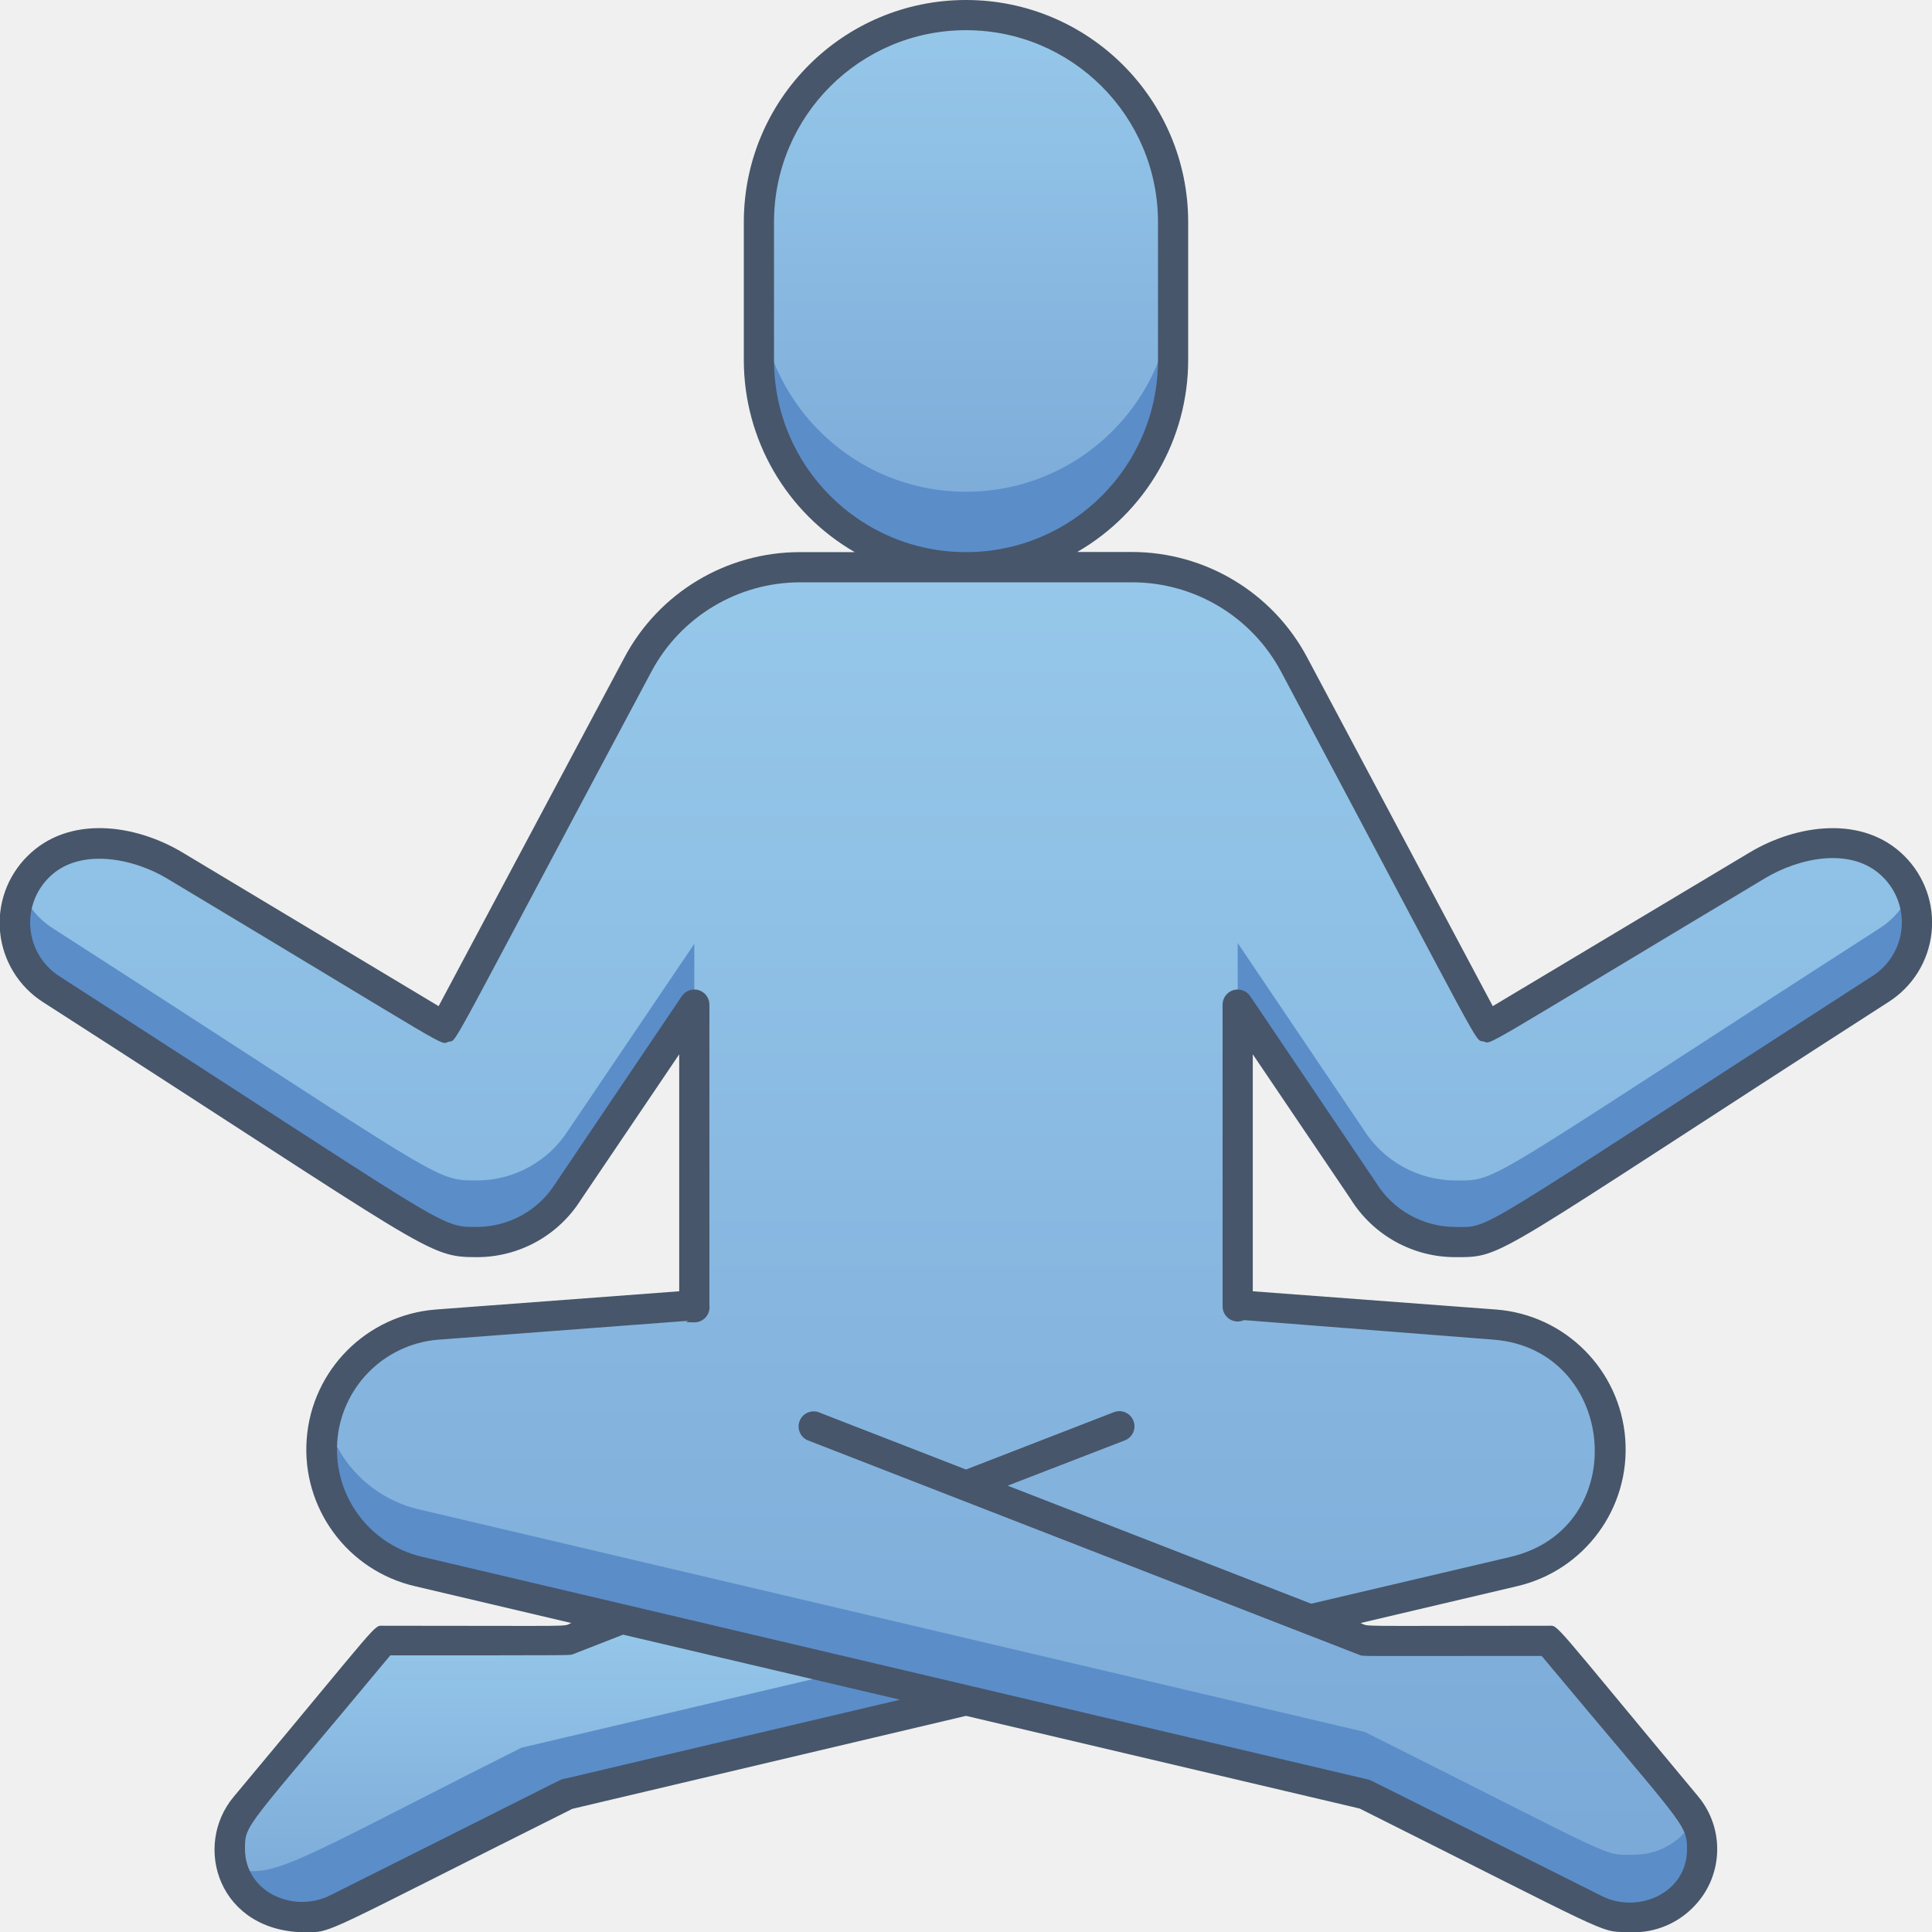
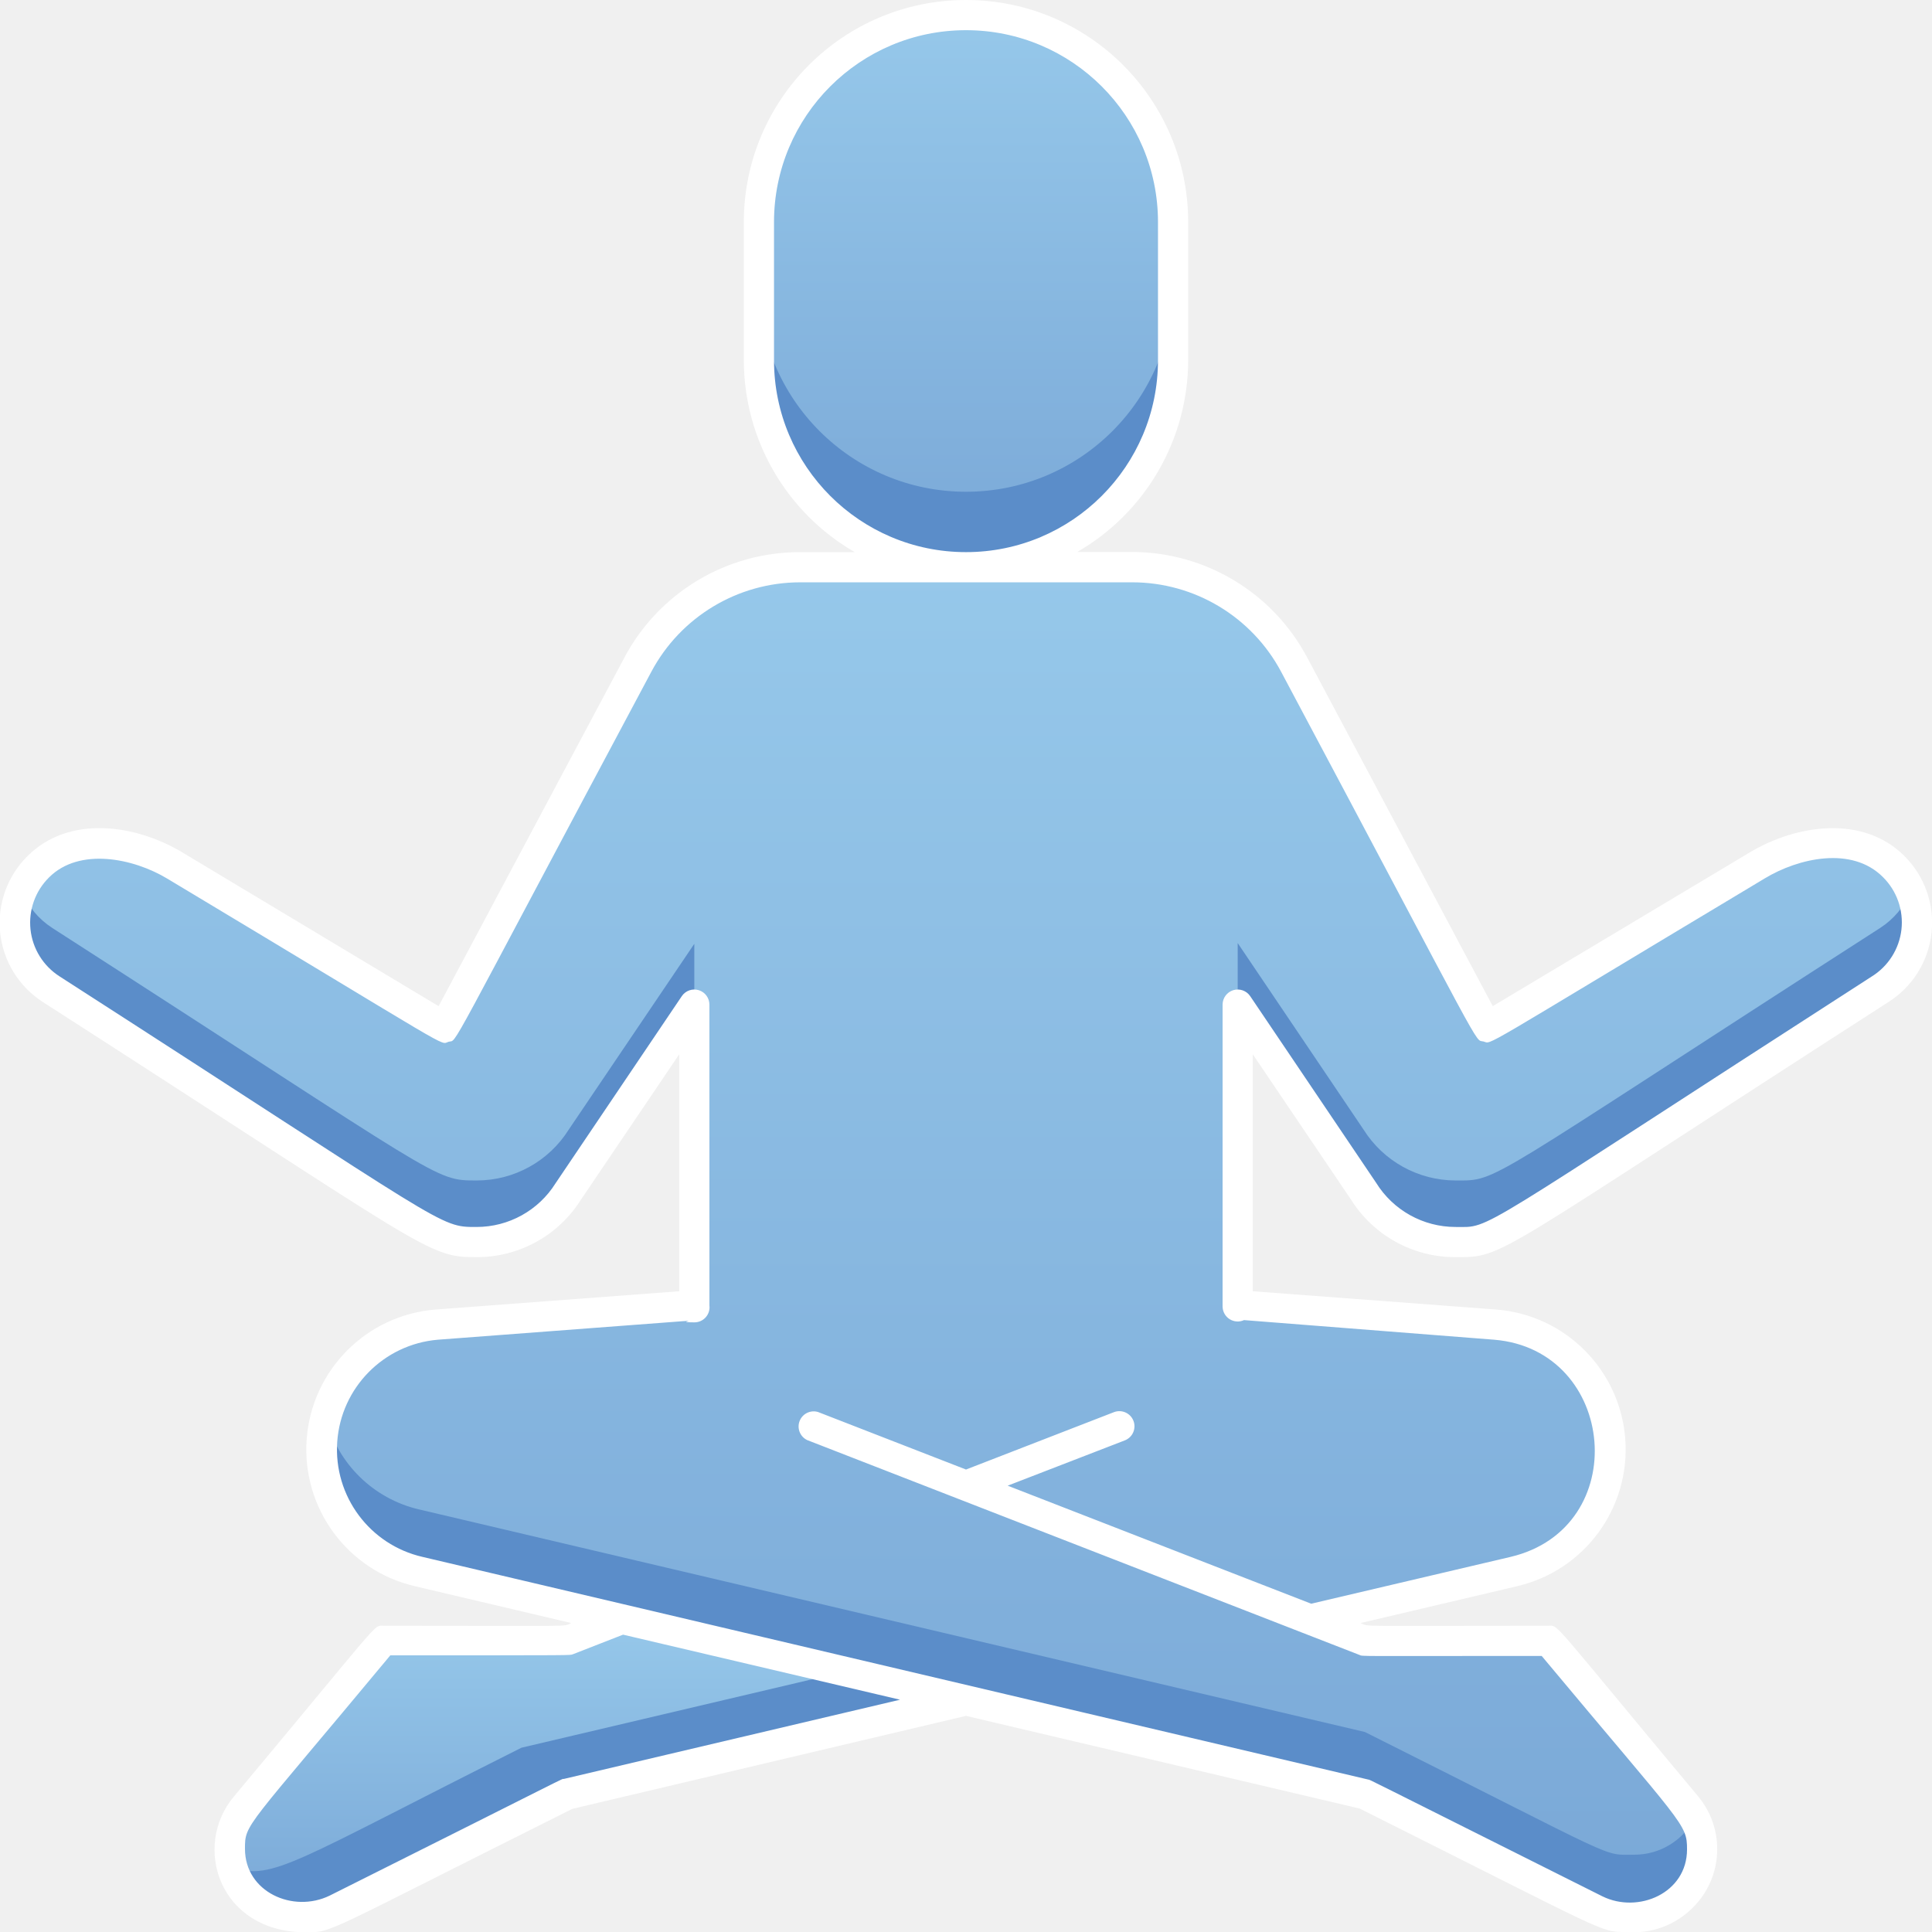
<svg xmlns="http://www.w3.org/2000/svg" xmlns:xlink="http://www.w3.org/1999/xlink" viewBox="0 0 128 128">
  <defs>
-     <style>.cls-1{fill:url(#linear-gradient);}.cls-2{fill:#5b8dc9;}.cls-3{fill:url(#linear-gradient-2);}.cls-4{fill:url(#linear-gradient-3);}.cls-5{fill:#47566a;}</style>
+     <style>.cls-1{fill:url(#linear-gradient);}.cls-2{fill:#5b8dc9;}.cls-3{fill:url(#linear-gradient-2);}.cls-4{fill:url(#linear-gradient-3);}.cls-5{fill:#ffffff;}</style>
    <linearGradient id="linear-gradient" x1="64" y1="127" x2="64" y2="37.58" gradientUnits="userSpaceOnUse">
      <stop offset="0" stop-color="#7aa8d7" />
      <stop offset="1" stop-color="#96c8ea" />
    </linearGradient>
    <linearGradient id="linear-gradient-2" x1="39.63" y1="127.02" x2="39.63" y2="107.26" xlink:href="#linear-gradient" />
    <linearGradient id="linear-gradient-3" y1="37.58" y2="1" xlink:href="#linear-gradient" />
  </defs>
  <g id="Meditation_activity" data-name="Meditation activity">
    <path class="cls-1" d="M127,61.13a5.21,5.21,0,0,1-2.42,4.41L100.32,81.15a7.3,7.3,0,0,1-3.89,1.14,7.22,7.22,0,0,1-6.09-3.37L82,66.58v19.9l17.06,1.28a8.3,8.3,0,0,1,1.22,16.36l-13.5,3.17,3.64,1.42h12.19l9.13,11a4.45,4.45,0,0,1,1,2.87A4.51,4.51,0,0,1,108.3,127h-.57a4.56,4.56,0,0,1-2-.47l-15.3-7.66-62.7-14.75a8.3,8.3,0,0,1,1.22-16.36L46,86.48V66.58L37.66,78.92a7.22,7.22,0,0,1-6.09,3.37,7.3,7.3,0,0,1-3.89-1.14L3.42,65.54a5.25,5.25,0,0,1,2.84-9.67,10.35,10.35,0,0,1,5.33,1.48L29.45,68.06,42.27,44A12.18,12.18,0,0,1,53,37.58H75A12.18,12.18,0,0,1,85.73,44l12.82,24,17.86-10.71a10.35,10.35,0,0,1,5.33-1.48A5.28,5.28,0,0,1,127,61.13Z" />
    <path class="cls-2" d="M46,62.53v4.06L37.68,78.9a7.18,7.18,0,0,1-10,2.23L3.45,65.53a5.25,5.25,0,0,1-2-6.46,5.27,5.27,0,0,0,2,2.4C29.55,78.26,28.7,78.21,31.59,78.21a7.2,7.2,0,0,0,6.09-3.37Z" />
    <path class="cls-2" d="M112.27,120.47c1.38,2.45,0,6.5-4.54,6.5-1.49,0-1,0-17.3-8.13L27.75,104.09A8.28,8.28,0,0,1,21.61,94a8.3,8.3,0,0,0,6.14,6l62.68,14.75c17.27,8.65,15.64,8.13,17.87,8.13A4.5,4.5,0,0,0,112.27,120.47Z" />
    <path class="cls-2" d="M124.58,65.53l-24.26,15.6a7.2,7.2,0,0,1-10-2.23L82,66.55V62.48l8.34,12.36a7.22,7.22,0,0,0,6.1,3.37c2.89,0,1.54.37,28.14-16.74a5.27,5.27,0,0,0,2-2.4A5.26,5.26,0,0,1,124.58,65.53Z" />
    <path class="cls-3" d="M41.24,107.26c-4.58,1.79-1.2,1.42-15.83,1.42-9.84,11.83-10.16,11.65-10.16,13.82,0,3.59,3.95,5.5,7.05,4,19.27-9.65,10-6.41,41.71-13.87" />
    <path class="cls-2" d="M64,112.63c-31.72,7.46-22.45,4.23-41.71,13.87-2.47,1.2-6,.24-6.86-2.76,2.68.84,4-.36,19.12-7.95L56,110.74Z" />
    <rect class="cls-4" x="50.28" y="1" width="27.44" height="36.58" rx="13.72" />
    <path class="cls-2" d="M77.72,18.86v5a13.72,13.72,0,0,1-27.44,0v-5a13.72,13.72,0,0,0,27.44,0Z" />
    <path class="cls-5" d="M126.17,56.71c-2.76-2.75-7.18-2.08-10.27-.22l-17,10.17L86.61,43.57a13.16,13.16,0,0,0-11.64-7h-3.6a14.7,14.7,0,0,0,7.35-12.72V14.72a14.72,14.72,0,1,0-29.44,0v9.14a14.7,14.7,0,0,0,7.35,12.72H53a13.16,13.16,0,0,0-11.64,7L29.06,66.66,12.11,56.49C8.93,54.58,4.55,54,1.83,56.71a6.23,6.23,0,0,0,1,9.67C28.53,82.89,28.27,83.29,31.57,83.29a8.14,8.14,0,0,0,6.92-3.81L45,69.85v15.7L28.86,86.76a9.3,9.3,0,0,0-1.37,18.33l10.36,2.44c-.65.26.87.18-12.46.18-.67,0,0-.53-9.89,11.31-2.78,3.29-1,9,4.77,9,1.77,0,1,.14,17.65-8.18L64,113.68l26.08,6.14C106.7,128.14,106,128,107.73,128a5.55,5.55,0,0,0,4.41-1.6,5.46,5.46,0,0,0,.37-7.38c-9.87-11.84-9.23-11.31-9.9-11.31-13.33,0-11.8.08-12.47-.18l10.37-2.44a9.3,9.3,0,0,0-1.38-18.33L83,85.55V69.85l6.49,9.6a8.16,8.16,0,0,0,6.94,3.84c3.29,0,2.2.13,28.68-16.9A6.23,6.23,0,0,0,126.17,56.71ZM51.28,23.86V14.72a12.72,12.72,0,1,1,25.44,0v9.14a12.72,12.72,0,1,1-25.44,0Zm-13.93,94c-.17,0,.88-.47-15.51,7.73-2.43,1.18-5.61-.24-5.61-3.1,0-1.69,0-1.23,9.63-12.82,12.73,0,11.83,0,12.09-.07l3.33-1.3,18.35,4.31ZM124,64.7C97.14,82,98.88,81.29,96.43,81.29a6.19,6.19,0,0,1-5.26-2.93L82.83,66a1,1,0,0,0-1.83.56v20a1,1,0,0,0,1.42.9L99,88.76c8.14.68,9.19,12.48,1.07,14.39l-13.2,3.1L66.76,98.43l7.76-3a1,1,0,0,0-.72-1.87L64,97.36,54.2,93.55a1,1,0,0,0-.72,1.86l36.58,14.23c.27.11-.48.07,12.08.07,9.41,11.28,9.63,11.1,9.63,12.82,0,2.9-3.23,4.27-5.6,3.11-16.38-8.2-15.34-7.7-15.52-7.74L28,103.15A7.3,7.3,0,0,1,29,88.76c23.2-1.74,14.44-1.15,17-1.15a1,1,0,0,0,1-1.13V66.58A1,1,0,0,0,45.17,66L36.81,78.39a6.17,6.17,0,0,1-5.24,2.9c-2.52,0-1.68.09-27.62-16.6a4.22,4.22,0,0,1-.7-6.56c2-2,5.57-1.28,7.83.08,19.51,11.7,18,11,18.64,10.81s-.56,1.7,13.43-24.51A11.18,11.18,0,0,1,53,38.58H75a11.18,11.18,0,0,1,9.88,5.93C98.65,70.37,97.65,68.85,98.28,69s-.87.89,18.65-10.81c2.2-1.33,5.75-2.16,7.82-.08A4.22,4.22,0,0,1,124,64.7Z" />
  </g>
</svg>
